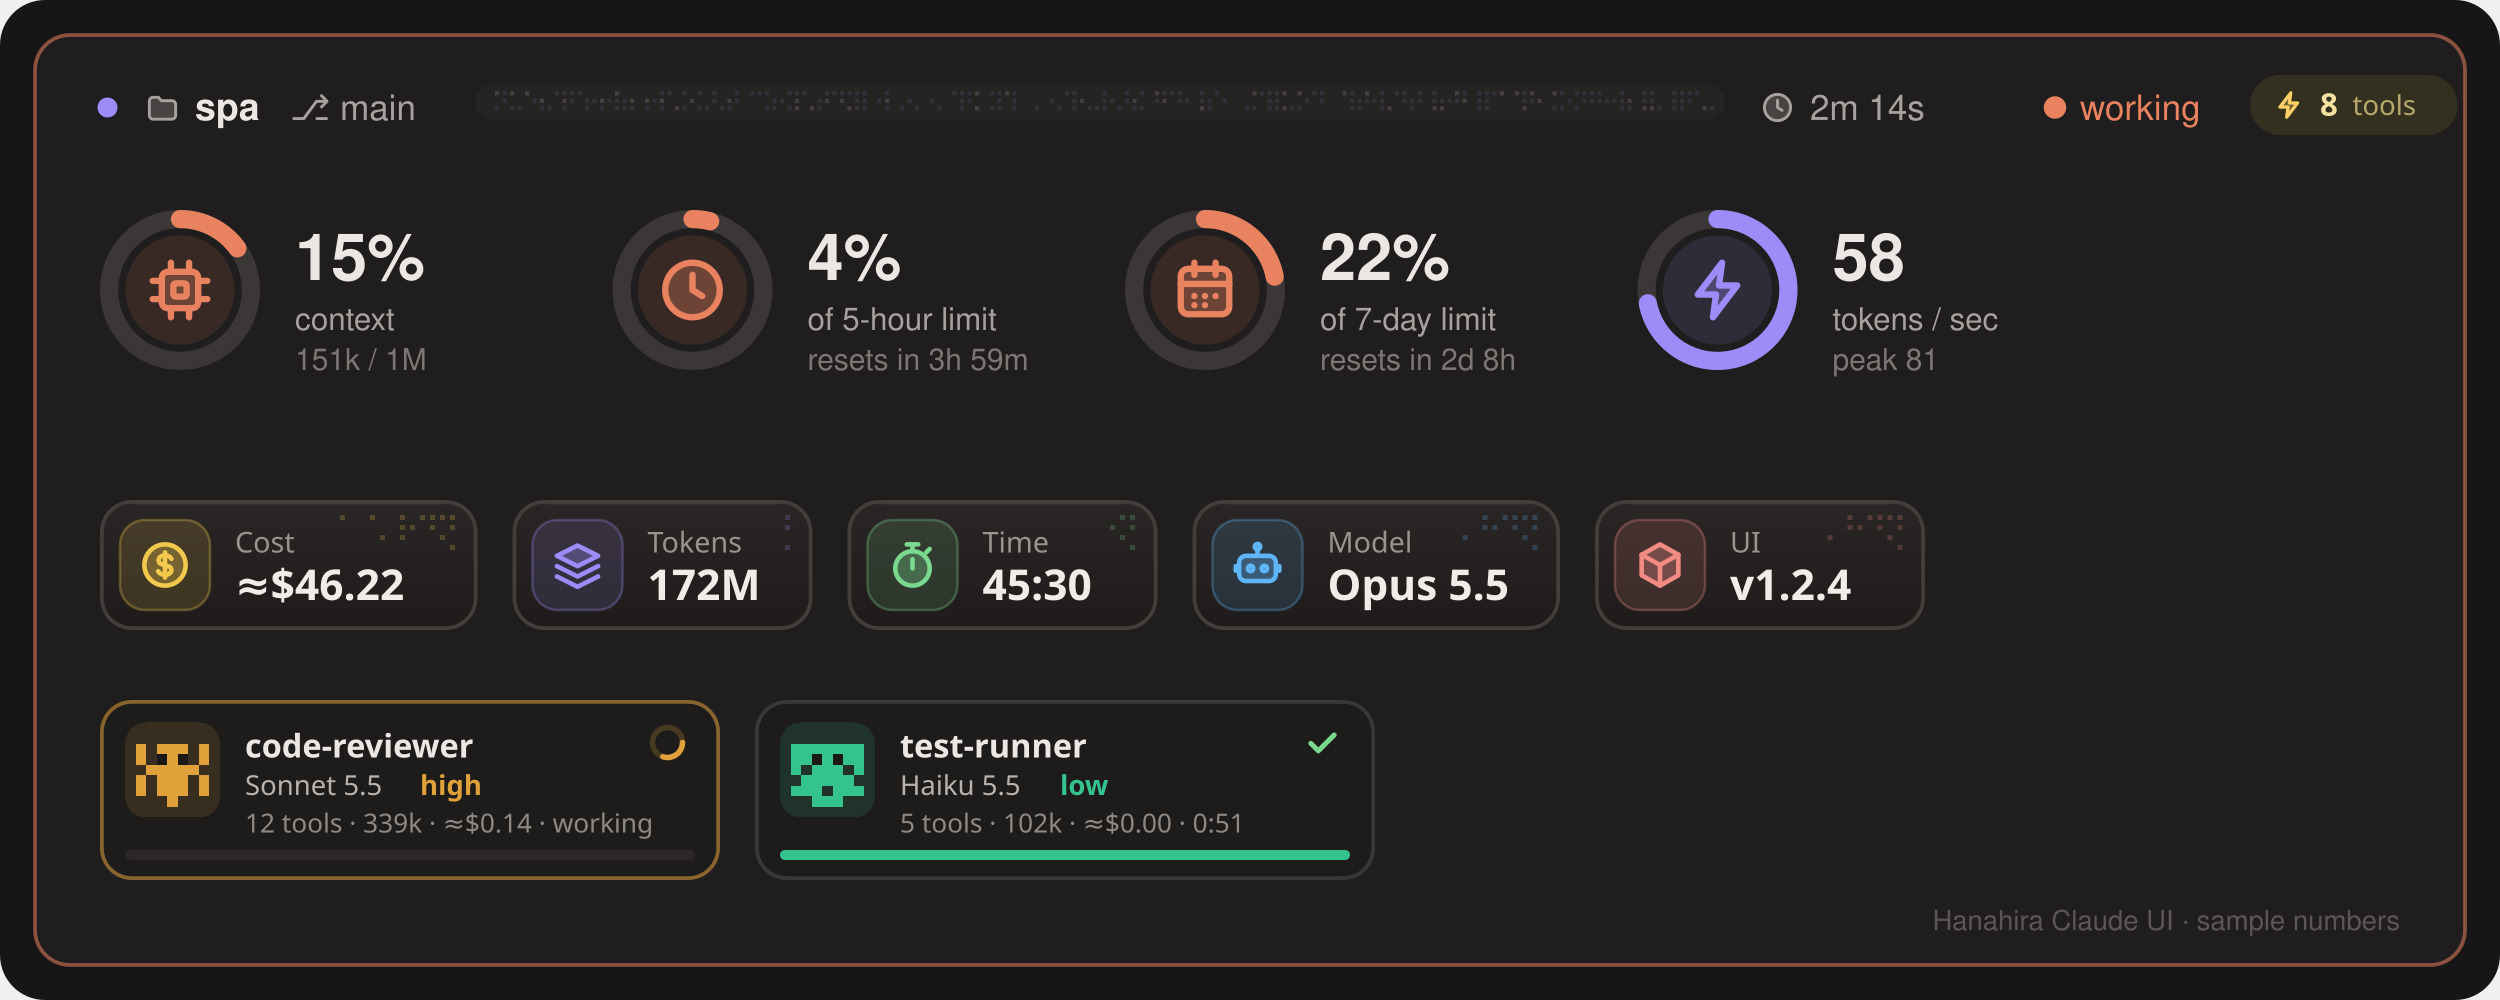
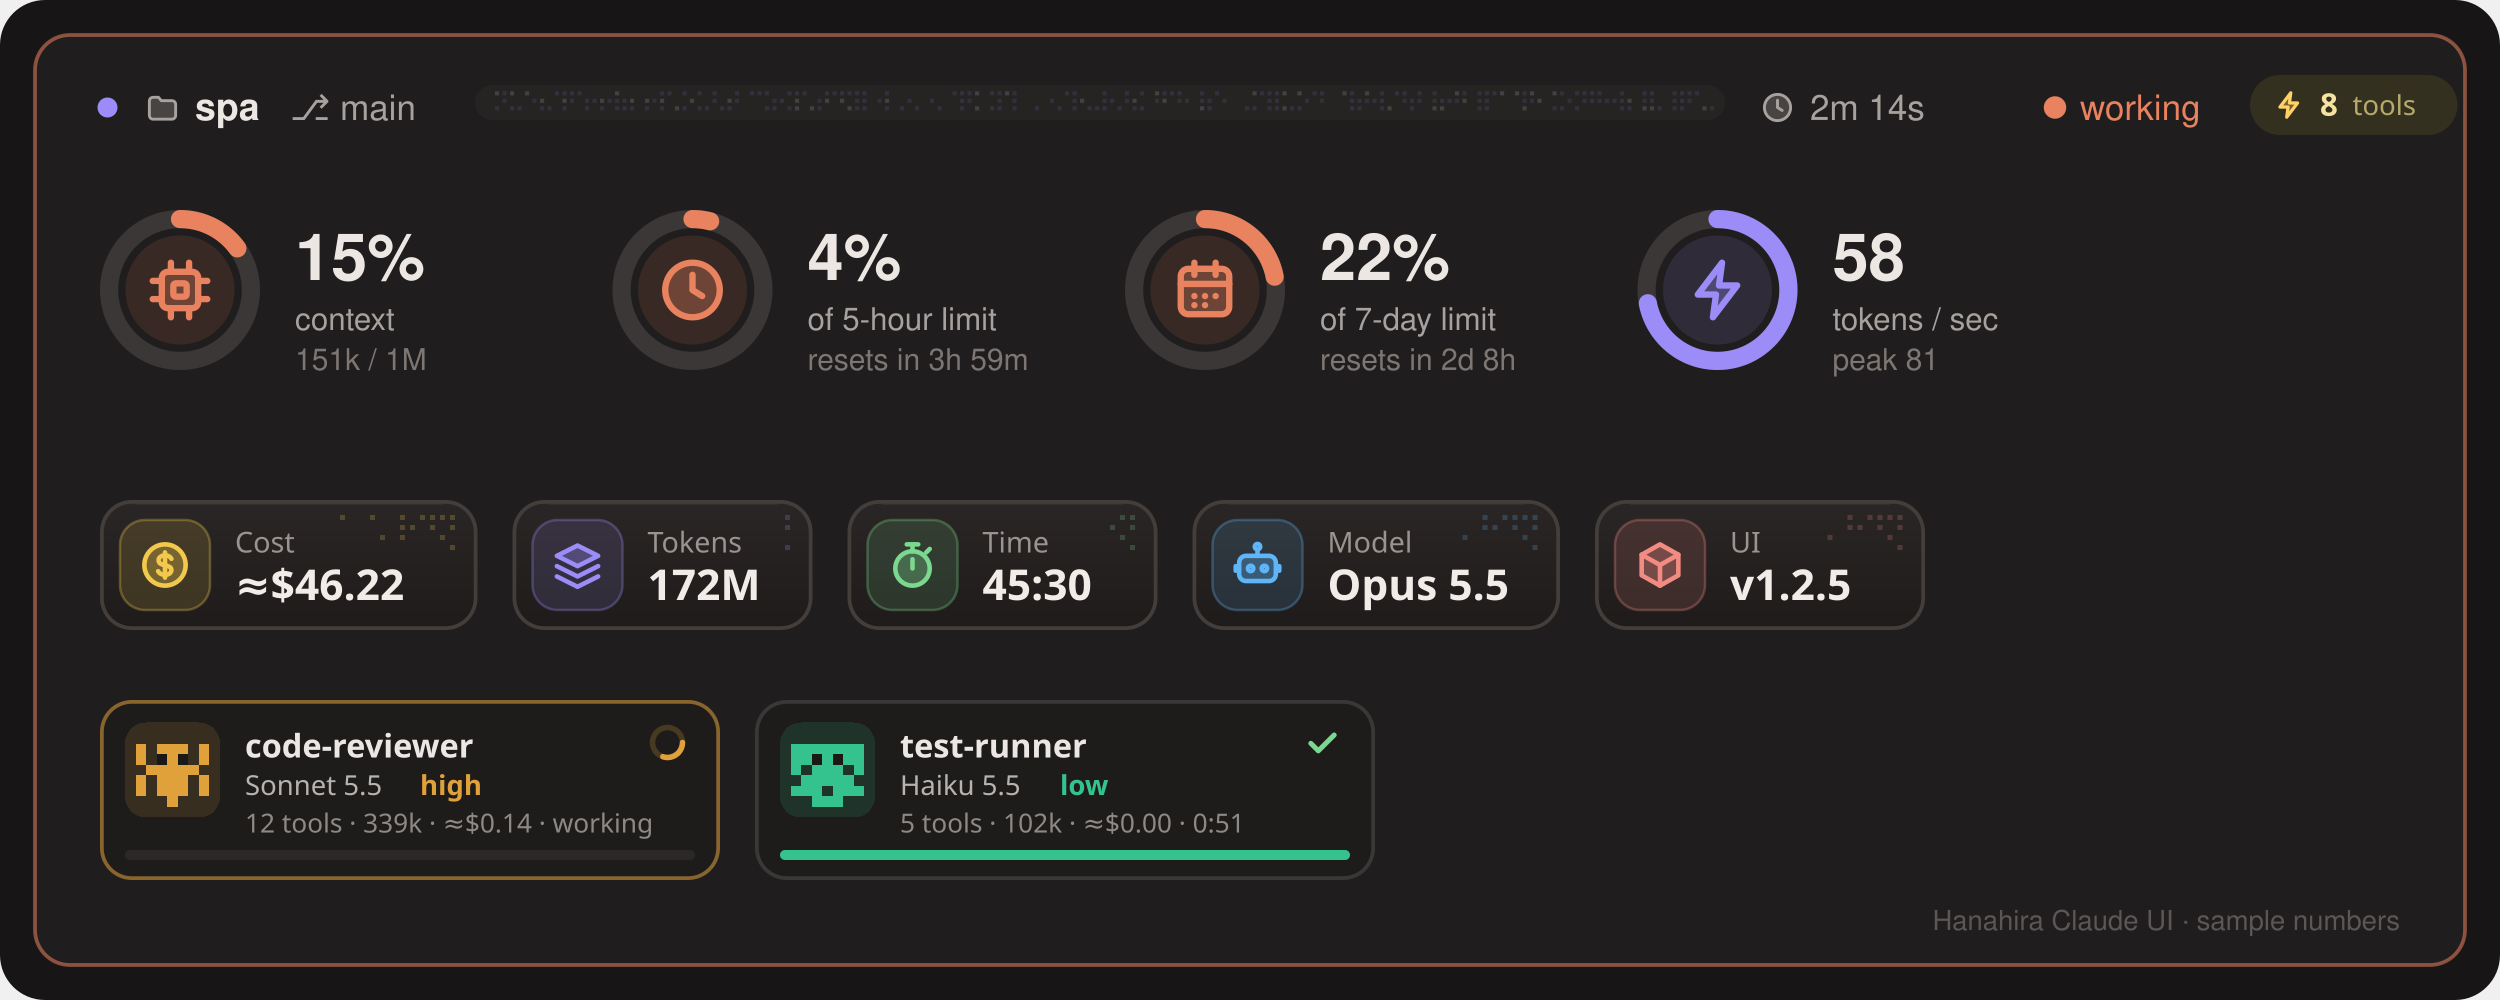
<svg xmlns="http://www.w3.org/2000/svg" viewBox="0 0 1000 400" width="1000" height="400">
  <rect width="1000" height="400" rx="18" fill="#171515" />
  <rect x="14" y="14" width="972" height="372" rx="14" fill="#1f1d1d" stroke="#e8825f" stroke-opacity=".55" stroke-width="1.5" />
  <g transform="translate(36 36)">
    <svg viewBox="0 0 14 14" width="14" height="14">
      <circle cx="7" cy="7" r="4" fill="#9b8cf7" />
    </svg>
  </g>
  <g transform="translate(58 36)">
    <svg viewBox="0 0 14 14" width="14" height="14">
      <g transform="translate(0 0) scale(0.5833)" fill="none" stroke="#a8a29e" stroke-width="2" stroke-linecap="round" stroke-linejoin="round">
        <g fill="#a8a29e" fill-opacity="0.3" stroke="none">
          <path d="M3 7.5A2.5 2.5 0 0 1 5.5 5h3.7l2 2.3h7.3A2.5 2.5 0 0 1 21 9.8v7.7a2.5 2.5 0 0 1-2.5 2.5h-13A2.5 2.5 0 0 1 3 17.5z" />
        </g>
        <path d="M3 7.5A2.5 2.5 0 0 1 5.5 5h3.7l2 2.3h7.3A2.5 2.5 0 0 1 21 9.8v7.7a2.5 2.5 0 0 1-2.5 2.5h-13A2.5 2.5 0 0 1 3 17.5z" />
      </g>
    </svg>
  </g>
  <text x="78" y="48" font-family="ui-sans-serif,system-ui,Helvetica,Arial,sans-serif" font-size="15" font-weight="600" fill="#ece7e3">spa</text>
  <text x="116" y="48" font-family="ui-sans-serif,system-ui,Helvetica,Arial,sans-serif" font-size="14" fill="#a8a29e">⎇ main</text>
  <g transform="translate(190 34)">
    <svg viewBox="0 0 500 14" width="500" height="14">
      <rect width="500" height="14" rx="7" fill="#262323" />
      <path d="M8 8.5h1.65v1.65h-1.65zM11 2.5h1.65v1.65h-1.65zM11 5.5h1.65v1.65h-1.65zM14 8.5h1.65v1.65h-1.65zM17 8.5h1.65v1.65h-1.65zM23 5.5h1.65v1.65h-1.65zM26 8.5h1.65v1.65h-1.65zM29 8.5h1.65v1.65h-1.65zM32 2.5h1.65v1.65h-1.65zM35 2.5h1.65v1.65h-1.65zM35 8.5h1.65v1.65h-1.65zM38 2.5h1.65v1.65h-1.65zM38 5.5h1.65v1.65h-1.65zM41 2.5h1.65v1.65h-1.65zM44 5.5h1.65v1.65h-1.65zM44 8.5h1.65v1.65h-1.65zM47 5.5h1.65v1.65h-1.65zM50 8.5h1.65v1.65h-1.65zM53 5.5h1.65v1.65h-1.65zM56 5.5h1.65v1.65h-1.65zM56 8.5h1.65v1.65h-1.65zM59 5.5h1.65v1.65h-1.65zM59 8.5h1.65v1.65h-1.65zM62 8.5h1.65v1.65h-1.65zM68 8.5h1.65v1.65h-1.65zM71 5.5h1.65v1.65h-1.65zM74 2.5h1.65v1.65h-1.65zM74 8.5h1.65v1.65h-1.65zM77 2.5h1.65v1.65h-1.65zM83 2.5h1.65v1.65h-1.65zM83 8.5h1.65v1.65h-1.65zM89 2.5h1.65v1.65h-1.65zM89 8.5h1.65v1.65h-1.65zM92 8.5h1.65v1.65h-1.65zM95 2.5h1.65v1.65h-1.65zM95 5.5h1.65v1.65h-1.65zM98 8.5h1.65v1.65h-1.65zM101 8.5h1.65v1.65h-1.65zM104 2.5h1.65v1.65h-1.65zM104 5.5h1.65v1.65h-1.65zM110 2.5h1.65v1.65h-1.65zM113 2.5h1.65v1.65h-1.65zM116 2.5h1.65v1.65h-1.65zM116 8.5h1.65v1.65h-1.65zM119 5.5h1.65v1.65h-1.65zM119 8.5h1.65v1.65h-1.65zM122 5.5h1.65v1.65h-1.65zM125 2.5h1.65v1.65h-1.65zM125 8.5h1.65v1.65h-1.65zM128 2.5h1.65v1.65h-1.65zM131 2.5h1.65v1.65h-1.65zM137 5.5h1.65v1.65h-1.65zM137 8.5h1.65v1.65h-1.65zM140 2.5h1.65v1.65h-1.65zM143 2.5h1.65v1.65h-1.65zM146 2.5h1.65v1.65h-1.65zM149 2.5h1.65v1.65h-1.65zM152 2.5h1.65v1.65h-1.65zM152 5.5h1.65v1.65h-1.65zM152 8.5h1.65v1.65h-1.65zM155 2.5h1.65v1.65h-1.65zM155 5.5h1.65v1.65h-1.65zM155 8.5h1.65v1.65h-1.65zM161 5.5h1.65v1.65h-1.65zM164 2.5h1.65v1.65h-1.65zM164 8.5h1.65v1.65h-1.65zM170 8.5h1.65v1.65h-1.65zM173 5.5h1.65v1.65h-1.65zM176 8.5h1.65v1.65h-1.65zM182 5.5h1.65v1.65h-1.65zM185 8.5h1.65v1.65h-1.65zM191 2.5h1.65v1.65h-1.65zM194 2.5h1.65v1.65h-1.65zM194 5.5h1.65v1.65h-1.65zM194 8.5h1.65v1.65h-1.65zM197 2.5h1.65v1.65h-1.65zM197 5.5h1.65v1.65h-1.65zM206 2.5h1.65v1.65h-1.65zM206 8.5h1.65v1.65h-1.65zM209 2.5h1.65v1.65h-1.65zM209 5.5h1.65v1.65h-1.65zM209 8.5h1.65v1.65h-1.65zM215 2.5h1.65v1.65h-1.65zM215 5.5h1.65v1.65h-1.65zM215 8.5h1.65v1.65h-1.65zM224 8.5h1.65v1.65h-1.65zM230 5.5h1.65v1.65h-1.65zM233 8.5h1.65v1.65h-1.65zM236 2.5h1.65v1.65h-1.65zM239 2.5h1.65v1.65h-1.65zM239 5.5h1.65v1.65h-1.65zM239 8.5h1.65v1.65h-1.65zM245 8.5h1.65v1.65h-1.65zM248 8.5h1.65v1.65h-1.65zM251 2.5h1.65v1.65h-1.65zM251 5.5h1.65v1.65h-1.65zM251 8.5h1.65v1.65h-1.65zM254 5.5h1.65v1.65h-1.65zM257 8.5h1.65v1.65h-1.65zM260 2.5h1.65v1.65h-1.65zM260 5.5h1.65v1.65h-1.65zM263 8.5h1.65v1.65h-1.65zM266 2.5h1.65v1.65h-1.65zM266 8.5h1.65v1.65h-1.65zM272 5.5h1.65v1.65h-1.65zM275 2.5h1.65v1.65h-1.65zM278 2.5h1.65v1.65h-1.65zM281 2.5h1.65v1.65h-1.65zM281 5.5h1.65v1.65h-1.65zM284 5.5h1.65v1.65h-1.65zM290 2.5h1.65v1.65h-1.65zM290 5.5h1.65v1.65h-1.65zM293 5.5h1.65v1.65h-1.65zM293 8.5h1.65v1.65h-1.65zM296 2.5h1.65v1.65h-1.65zM299 5.5h1.65v1.65h-1.65zM308 8.5h1.65v1.65h-1.65zM311 8.5h1.65v1.65h-1.65zM314 2.5h1.65v1.65h-1.65zM317 2.5h1.65v1.65h-1.65zM317 5.5h1.65v1.65h-1.65zM317 8.5h1.65v1.65h-1.65zM320 2.5h1.65v1.65h-1.65zM320 5.5h1.65v1.65h-1.65zM320 8.5h1.65v1.65h-1.65zM326 8.5h1.65v1.65h-1.65zM329 8.5h1.65v1.65h-1.65zM332 5.5h1.65v1.65h-1.65zM335 2.5h1.65v1.65h-1.65zM338 2.5h1.65v1.65h-1.65zM338 5.5h1.65v1.65h-1.65zM350 2.5h1.65v1.65h-1.65zM350 5.5h1.65v1.65h-1.65zM350 8.5h1.65v1.65h-1.65zM353 5.5h1.65v1.65h-1.65zM353 8.5h1.65v1.65h-1.65zM356 5.5h1.65v1.65h-1.65zM359 5.5h1.65v1.65h-1.65zM362 2.5h1.65v1.65h-1.65zM362 5.5h1.65v1.65h-1.65zM362 8.5h1.65v1.65h-1.65zM368 2.5h1.65v1.65h-1.65zM371 2.5h1.65v1.65h-1.65zM371 5.5h1.65v1.65h-1.65zM374 5.5h1.65v1.65h-1.65zM374 8.5h1.65v1.65h-1.65zM377 2.5h1.65v1.65h-1.65zM377 5.5h1.65v1.65h-1.65zM383 2.5h1.65v1.65h-1.65zM383 5.5h1.65v1.65h-1.65zM386 5.5h1.65v1.65h-1.65zM389 5.5h1.65v1.65h-1.65zM392 5.5h1.65v1.65h-1.65zM395 2.5h1.65v1.65h-1.65zM401 2.5h1.65v1.65h-1.65zM401 5.5h1.65v1.65h-1.65zM401 8.5h1.65v1.65h-1.65zM404 2.5h1.65v1.65h-1.65zM404 5.5h1.65v1.65h-1.65zM404 8.5h1.65v1.65h-1.65zM407 2.5h1.65v1.65h-1.65zM419 2.5h1.65v1.65h-1.65zM419 5.5h1.65v1.65h-1.65zM422 5.5h1.65v1.65h-1.65zM431 8.5h1.65v1.65h-1.65zM434 2.5h1.65v1.65h-1.65zM434 8.5h1.65v1.65h-1.65zM437 5.5h1.65v1.65h-1.65zM440 2.5h1.65v1.65h-1.65zM440 8.5h1.65v1.65h-1.65zM443 2.5h1.65v1.65h-1.65zM443 5.5h1.65v1.65h-1.65zM446 2.5h1.65v1.65h-1.65zM446 5.5h1.65v1.65h-1.65zM449 2.5h1.65v1.65h-1.65zM449 5.5h1.65v1.65h-1.65zM452 5.5h1.65v1.65h-1.65zM455 5.5h1.65v1.65h-1.65zM458 2.5h1.65v1.65h-1.65zM458 5.5h1.65v1.65h-1.65zM458 8.5h1.65v1.65h-1.65zM461 8.5h1.65v1.65h-1.65zM467 2.5h1.65v1.65h-1.65zM467 5.5h1.65v1.65h-1.65zM470 2.5h1.65v1.65h-1.65zM470 5.5h1.65v1.65h-1.65zM473 8.5h1.65v1.65h-1.65zM479 2.5h1.65v1.65h-1.65zM479 5.5h1.65v1.65h-1.65zM479 8.5h1.65v1.65h-1.65zM482 2.5h1.65v1.65h-1.65zM482 5.5h1.65v1.65h-1.65zM482 8.5h1.65v1.65h-1.65zM485 2.5h1.65v1.65h-1.65zM485 5.5h1.65v1.65h-1.65zM488 2.5h1.65v1.65h-1.65zM494 8.5h1.65v1.65h-1.65z" fill="#9b8cf7" fill-opacity="0.12" />
      <path d="M8 2.5h1.65v1.65h-1.65zM14 2.5h1.65v1.65h-1.65zM20 2.5h1.65v1.65h-1.65zM26 5.5h1.65v1.65h-1.65zM35 5.5h1.65v1.65h-1.65zM50 5.5h1.65v1.65h-1.65zM56 2.5h1.65v1.65h-1.65zM62 5.5h1.65v1.65h-1.65zM68 5.5h1.65v1.65h-1.65zM74 5.5h1.65v1.65h-1.65zM80 8.5h1.65v1.65h-1.65zM86 5.5h1.65v1.65h-1.65zM101 5.5h1.65v1.65h-1.65zM128 5.5h1.65v1.65h-1.65zM128 8.5h1.65v1.65h-1.65zM134 8.5h1.65v1.65h-1.65zM140 5.5h1.65v1.65h-1.65zM146 5.5h1.65v1.65h-1.65zM149 8.5h1.65v1.65h-1.65zM164 5.5h1.65v1.65h-1.65zM200 2.5h1.65v1.65h-1.65zM200 8.5h1.65v1.65h-1.65zM212 2.5h1.65v1.65h-1.65zM242 5.5h1.65v1.65h-1.65zM263 5.5h1.65v1.65h-1.65zM272 2.5h1.65v1.65h-1.65zM275 5.5h1.65v1.65h-1.65zM290 8.5h1.65v1.65h-1.65zM311 2.5h1.65v1.65h-1.65zM323 2.5h1.65v1.65h-1.65zM323 8.5h1.65v1.65h-1.65zM329 2.5h1.65v1.65h-1.65zM347 2.5h1.65v1.65h-1.65zM356 2.5h1.65v1.65h-1.65zM365 8.5h1.65v1.65h-1.65zM383 8.5h1.65v1.65h-1.65zM386 8.5h1.65v1.65h-1.65zM392 2.5h1.65v1.65h-1.65zM395 5.5h1.65v1.65h-1.65zM410 2.5h1.65v1.65h-1.65zM416 2.5h1.65v1.65h-1.65zM419 8.5h1.65v1.65h-1.65zM422 2.5h1.65v1.65h-1.65zM425 5.5h1.65v1.65h-1.65zM431 2.5h1.65v1.65h-1.65zM461 5.5h1.65v1.65h-1.65zM467 8.5h1.65v1.65h-1.65zM470 8.5h1.65v1.65h-1.65zM491 8.5h1.65v1.65h-1.65z" fill="#8a8480" fill-opacity="0.3" />
      <defs>
        <linearGradient id="l500_14g" x1="0" x2="1" y1="0" y2="0">
          <stop offset="0" stop-color="#fff" stop-opacity="0" />
          <stop offset="0.5" stop-color="#fff" stop-opacity="1" />
          <stop offset="1" stop-color="#fff" stop-opacity="0" />
        </linearGradient>
        <mask id="l500_14m" maskUnits="userSpaceOnUse" x="0" y="0" width="500" height="14">
          <rect x="-200" y="0" width="200" height="14" fill="url(#l500_14g)">
-             <animate attributeName="x" from="-200" to="500" dur="1.9s" repeatCount="indefinite" />
+             <animate attributeName="x" from="-200" to="500" dur="1.9s" begin="0.000s" repeatCount="indefinite" />
          </rect>
        </mask>
      </defs>
      <g mask="url(#l500_14m)">
        <rect width="500" height="14" rx="7" fill="#9b8cf7" fill-opacity="0.2" />
        <path d="M8 2.5h1.65v1.65h-1.65zM14 2.5h1.65v1.65h-1.65zM17 2.5h1.65v1.65h-1.65zM20 2.5h1.65v1.65h-1.65zM20 8.5h1.65v1.65h-1.65zM23 2.5h1.65v1.65h-1.65zM23 8.5h1.65v1.65h-1.65zM26 5.5h1.65v1.65h-1.65zM29 2.5h1.65v1.65h-1.65zM29 5.5h1.65v1.65h-1.65zM35 5.5h1.65v1.65h-1.65zM38 8.5h1.65v1.65h-1.65zM41 5.5h1.65v1.65h-1.65zM41 8.5h1.65v1.65h-1.65zM47 8.5h1.65v1.65h-1.65zM50 5.5h1.65v1.65h-1.65zM53 2.5h1.65v1.65h-1.65zM56 2.5h1.65v1.65h-1.65zM59 2.5h1.65v1.65h-1.65zM62 2.5h1.65v1.65h-1.65zM62 5.5h1.65v1.65h-1.65zM65 5.5h1.65v1.65h-1.65zM68 2.5h1.65v1.65h-1.65zM68 5.5h1.65v1.65h-1.65zM71 8.5h1.65v1.65h-1.65zM74 5.5h1.65v1.65h-1.65zM77 5.5h1.65v1.65h-1.65zM77 8.5h1.65v1.65h-1.65zM80 2.5h1.65v1.65h-1.65zM80 5.5h1.65v1.65h-1.65zM80 8.5h1.65v1.65h-1.65zM83 5.5h1.65v1.65h-1.65zM86 5.5h1.65v1.65h-1.65zM89 5.5h1.65v1.65h-1.65zM92 5.5h1.65v1.65h-1.65zM101 2.5h1.65v1.65h-1.65zM101 5.5h1.65v1.65h-1.65zM107 2.5h1.65v1.65h-1.65zM107 5.5h1.65v1.65h-1.65zM110 5.5h1.65v1.65h-1.65zM110 8.5h1.65v1.65h-1.65zM113 8.5h1.65v1.65h-1.65zM116 5.5h1.65v1.65h-1.65zM122 2.5h1.65v1.65h-1.65zM125 5.5h1.65v1.65h-1.65zM128 5.5h1.65v1.65h-1.65zM128 8.5h1.65v1.65h-1.65zM131 8.5h1.65v1.65h-1.65zM134 8.5h1.65v1.65h-1.65zM140 5.5h1.65v1.65h-1.65zM140 8.5h1.65v1.65h-1.65zM143 5.5h1.65v1.65h-1.65zM146 5.5h1.65v1.65h-1.65zM149 8.5h1.65v1.65h-1.65zM158 5.5h1.65v1.65h-1.65zM158 8.5h1.65v1.65h-1.65zM164 5.5h1.65v1.65h-1.65zM167 5.5h1.65v1.65h-1.65zM170 2.5h1.65v1.65h-1.65zM173 2.5h1.65v1.65h-1.65zM173 8.5h1.65v1.65h-1.65zM176 2.5h1.65v1.65h-1.65zM176 5.5h1.65v1.65h-1.65zM179 2.5h1.65v1.65h-1.65zM179 5.5h1.65v1.65h-1.65zM182 2.5h1.65v1.65h-1.65zM185 2.5h1.65v1.65h-1.65zM185 5.5h1.65v1.65h-1.65zM188 8.5h1.65v1.65h-1.65zM191 8.5h1.65v1.65h-1.65zM200 2.5h1.65v1.65h-1.65zM200 5.5h1.65v1.65h-1.65zM200 8.5h1.65v1.65h-1.65zM212 2.5h1.65v1.65h-1.65zM212 5.5h1.65v1.65h-1.65zM218 8.5h1.65v1.65h-1.65zM221 5.5h1.65v1.65h-1.65zM221 8.5h1.65v1.65h-1.65zM224 2.5h1.65v1.65h-1.65zM224 5.5h1.65v1.65h-1.65zM227 2.5h1.65v1.65h-1.65zM227 5.5h1.65v1.65h-1.65zM227 8.5h1.65v1.65h-1.65zM230 2.5h1.65v1.65h-1.65zM230 8.5h1.65v1.65h-1.65zM233 5.5h1.65v1.65h-1.65zM236 5.5h1.65v1.65h-1.65zM242 5.5h1.65v1.65h-1.65zM245 2.5h1.65v1.65h-1.65zM245 5.5h1.65v1.65h-1.65zM248 2.5h1.65v1.65h-1.65zM248 5.5h1.65v1.65h-1.65zM254 2.5h1.65v1.65h-1.65zM257 2.5h1.65v1.65h-1.65zM263 2.5h1.65v1.65h-1.65zM263 5.5h1.65v1.65h-1.65zM269 2.5h1.65v1.65h-1.65zM269 8.5h1.65v1.65h-1.65zM272 2.5h1.65v1.65h-1.65zM272 8.5h1.65v1.65h-1.65zM275 5.5h1.65v1.65h-1.65zM275 8.5h1.65v1.65h-1.65zM278 5.5h1.65v1.65h-1.65zM278 8.5h1.65v1.65h-1.65zM284 8.5h1.65v1.65h-1.65zM287 5.5h1.65v1.65h-1.65zM290 8.5h1.65v1.65h-1.65zM296 8.5h1.65v1.65h-1.65zM299 2.5h1.65v1.65h-1.65zM302 5.5h1.65v1.65h-1.65zM302 8.5h1.65v1.65h-1.65zM305 2.5h1.65v1.65h-1.65zM308 5.5h1.65v1.65h-1.65zM311 2.5h1.65v1.65h-1.65zM311 5.5h1.65v1.65h-1.65zM314 8.5h1.65v1.65h-1.65zM323 2.5h1.65v1.65h-1.65zM323 5.5h1.65v1.65h-1.65zM323 8.5h1.65v1.65h-1.65zM326 5.5h1.65v1.65h-1.65zM329 2.5h1.65v1.65h-1.65zM329 5.5h1.65v1.65h-1.65zM338 8.5h1.65v1.65h-1.65zM341 2.5h1.65v1.65h-1.65zM344 2.5h1.65v1.65h-1.65zM344 5.5h1.65v1.65h-1.65zM347 2.5h1.65v1.65h-1.65zM356 2.5h1.65v1.65h-1.65zM359 2.5h1.65v1.65h-1.65zM359 8.5h1.65v1.65h-1.65zM365 2.5h1.65v1.65h-1.65zM365 8.5h1.65v1.65h-1.65zM368 5.5h1.65v1.65h-1.65zM371 8.5h1.65v1.65h-1.65zM374 2.5h1.65v1.65h-1.65zM380 2.5h1.65v1.65h-1.65zM380 5.5h1.65v1.65h-1.65zM383 8.5h1.65v1.65h-1.65zM386 8.5h1.65v1.65h-1.65zM389 8.5h1.65v1.65h-1.65zM392 2.5h1.65v1.65h-1.65zM395 5.5h1.65v1.65h-1.65zM398 5.5h1.65v1.65h-1.65zM398 8.5h1.65v1.65h-1.65zM407 5.5h1.65v1.65h-1.65zM407 8.5h1.65v1.65h-1.65zM410 2.5h1.65v1.65h-1.65zM410 8.5h1.65v1.65h-1.65zM413 5.5h1.65v1.65h-1.65zM413 8.5h1.65v1.65h-1.65zM416 2.5h1.65v1.65h-1.65zM416 5.5h1.65v1.65h-1.65zM419 8.5h1.65v1.65h-1.65zM422 2.5h1.65v1.65h-1.65zM422 8.5h1.65v1.65h-1.65zM425 5.5h1.65v1.65h-1.65zM425 8.5h1.65v1.65h-1.65zM428 2.5h1.65v1.65h-1.65zM428 5.5h1.65v1.65h-1.65zM431 2.5h1.65v1.65h-1.65zM431 5.5h1.65v1.65h-1.65zM434 5.5h1.65v1.65h-1.65zM437 8.5h1.65v1.65h-1.65zM440 5.5h1.65v1.65h-1.65zM443 8.5h1.65v1.65h-1.65zM449 8.5h1.65v1.65h-1.65zM455 8.5h1.65v1.65h-1.65zM461 2.5h1.65v1.65h-1.65zM461 5.5h1.65v1.65h-1.65zM464 2.5h1.65v1.65h-1.65zM467 8.5h1.65v1.65h-1.65zM470 8.5h1.65v1.65h-1.65zM473 2.5h1.65v1.65h-1.65zM473 5.5h1.65v1.65h-1.65zM476 2.5h1.65v1.65h-1.65zM476 8.5h1.65v1.65h-1.65zM491 5.5h1.65v1.65h-1.65zM491 8.5h1.65v1.65h-1.65zM494 5.5h1.65v1.65h-1.65z" fill="#9b8cf7" fill-opacity="0.95" />
        <path d="M8 8.5h1.65v1.65h-1.65zM11 2.5h1.65v1.65h-1.65zM11 5.5h1.65v1.65h-1.65zM14 8.5h1.65v1.65h-1.65zM17 8.5h1.65v1.65h-1.65zM23 5.5h1.65v1.65h-1.65zM26 8.5h1.65v1.65h-1.65zM29 8.5h1.65v1.65h-1.65zM32 2.5h1.65v1.65h-1.65zM35 2.5h1.65v1.65h-1.65zM35 8.5h1.65v1.65h-1.65zM38 2.5h1.65v1.65h-1.65zM38 5.5h1.65v1.65h-1.65zM41 2.5h1.65v1.65h-1.65zM44 5.5h1.65v1.65h-1.65zM44 8.5h1.65v1.65h-1.65zM47 5.5h1.65v1.65h-1.65zM50 8.5h1.65v1.65h-1.65zM53 5.5h1.65v1.65h-1.65zM56 5.5h1.65v1.65h-1.65zM56 8.5h1.65v1.65h-1.65zM59 5.5h1.65v1.65h-1.65zM59 8.5h1.65v1.65h-1.65zM62 8.5h1.65v1.65h-1.65zM68 8.5h1.65v1.65h-1.65zM71 5.5h1.65v1.65h-1.65zM74 2.5h1.65v1.65h-1.65zM74 8.5h1.65v1.65h-1.65zM77 2.5h1.65v1.65h-1.65zM83 2.5h1.65v1.65h-1.65zM83 8.5h1.65v1.65h-1.65zM89 2.5h1.65v1.65h-1.65zM89 8.5h1.65v1.65h-1.65zM92 8.5h1.65v1.65h-1.65zM95 2.5h1.65v1.65h-1.65zM95 5.5h1.65v1.65h-1.65zM98 8.5h1.65v1.65h-1.65zM101 8.5h1.65v1.65h-1.65zM104 2.5h1.65v1.65h-1.65zM104 5.5h1.65v1.65h-1.65zM110 2.5h1.65v1.65h-1.65zM113 2.5h1.65v1.65h-1.65zM116 2.5h1.65v1.65h-1.65zM116 8.5h1.65v1.65h-1.65zM119 5.5h1.65v1.65h-1.65zM119 8.5h1.65v1.65h-1.65zM122 5.5h1.65v1.65h-1.65zM125 2.5h1.65v1.65h-1.65zM125 8.5h1.65v1.65h-1.65zM128 2.5h1.65v1.65h-1.65zM131 2.5h1.65v1.65h-1.65zM137 5.5h1.65v1.65h-1.65zM137 8.5h1.65v1.65h-1.65zM140 2.5h1.65v1.65h-1.65zM143 2.5h1.65v1.65h-1.65zM146 2.5h1.65v1.65h-1.65zM149 2.5h1.65v1.65h-1.65zM152 2.5h1.65v1.65h-1.65zM152 5.5h1.65v1.65h-1.65zM152 8.5h1.65v1.65h-1.65zM155 2.5h1.65v1.65h-1.65zM155 5.5h1.65v1.65h-1.65zM155 8.5h1.65v1.65h-1.65zM161 5.5h1.65v1.65h-1.65zM164 2.5h1.65v1.65h-1.65zM164 8.5h1.65v1.65h-1.65zM170 8.5h1.65v1.65h-1.65zM173 5.5h1.65v1.65h-1.65zM176 8.5h1.65v1.65h-1.65zM182 5.5h1.65v1.65h-1.65zM185 8.5h1.65v1.65h-1.65zM191 2.5h1.65v1.65h-1.65zM194 2.5h1.65v1.65h-1.65zM194 5.5h1.65v1.65h-1.65zM194 8.5h1.65v1.65h-1.65zM197 2.5h1.65v1.65h-1.65zM197 5.5h1.65v1.65h-1.65zM206 2.5h1.65v1.65h-1.65zM206 8.5h1.65v1.65h-1.65zM209 2.5h1.65v1.65h-1.65zM209 5.5h1.65v1.65h-1.65zM209 8.5h1.65v1.65h-1.65zM215 2.5h1.65v1.65h-1.65zM215 5.5h1.65v1.65h-1.65zM215 8.5h1.65v1.65h-1.65zM224 8.5h1.65v1.65h-1.65zM230 5.5h1.65v1.65h-1.65zM233 8.5h1.65v1.65h-1.65zM236 2.5h1.65v1.65h-1.65zM239 2.5h1.65v1.65h-1.65zM239 5.5h1.65v1.65h-1.65zM239 8.5h1.65v1.65h-1.65zM245 8.5h1.65v1.65h-1.65zM248 8.5h1.65v1.65h-1.65zM251 2.5h1.65v1.65h-1.65zM251 5.5h1.65v1.65h-1.65zM251 8.5h1.65v1.65h-1.65zM254 5.5h1.65v1.65h-1.65zM257 8.5h1.65v1.65h-1.65zM260 2.5h1.65v1.65h-1.65zM260 5.5h1.65v1.65h-1.65zM263 8.5h1.65v1.65h-1.65zM266 2.5h1.65v1.65h-1.65zM266 8.5h1.65v1.65h-1.65zM272 5.5h1.65v1.65h-1.65zM275 2.5h1.65v1.65h-1.65zM278 2.5h1.65v1.65h-1.65zM281 2.5h1.65v1.65h-1.65zM281 5.5h1.65v1.65h-1.65zM284 5.5h1.65v1.65h-1.65zM290 2.5h1.65v1.65h-1.65zM290 5.5h1.65v1.65h-1.65zM293 5.5h1.65v1.65h-1.65zM293 8.5h1.65v1.65h-1.65zM296 2.5h1.65v1.65h-1.65zM299 5.5h1.65v1.65h-1.65zM308 8.5h1.65v1.65h-1.65zM311 8.5h1.65v1.65h-1.65zM314 2.5h1.65v1.65h-1.65zM317 2.5h1.65v1.65h-1.65zM317 5.5h1.65v1.65h-1.65zM317 8.5h1.65v1.65h-1.65zM320 2.5h1.65v1.65h-1.65zM320 5.5h1.65v1.65h-1.65zM320 8.5h1.65v1.65h-1.65zM326 8.5h1.65v1.65h-1.65zM329 8.5h1.65v1.65h-1.65zM332 5.5h1.65v1.65h-1.65zM335 2.5h1.65v1.65h-1.65zM338 2.5h1.65v1.65h-1.65zM338 5.5h1.65v1.65h-1.65zM350 2.5h1.65v1.65h-1.65zM350 5.5h1.65v1.65h-1.65zM350 8.5h1.65v1.65h-1.65zM353 5.5h1.65v1.65h-1.65zM353 8.5h1.65v1.65h-1.65zM356 5.5h1.65v1.65h-1.65zM359 5.5h1.65v1.65h-1.65zM362 2.5h1.65v1.65h-1.65zM362 5.5h1.65v1.65h-1.65zM362 8.5h1.65v1.65h-1.65zM368 2.5h1.65v1.65h-1.65zM371 2.5h1.65v1.65h-1.65zM371 5.5h1.65v1.65h-1.65zM374 5.5h1.65v1.65h-1.65zM374 8.5h1.65v1.65h-1.65zM377 2.5h1.65v1.65h-1.65zM377 5.5h1.65v1.65h-1.65zM383 2.5h1.65v1.65h-1.65zM383 5.5h1.65v1.65h-1.65zM386 5.5h1.65v1.65h-1.65zM389 5.5h1.65v1.65h-1.65zM392 5.5h1.65v1.65h-1.65zM395 2.5h1.65v1.65h-1.65zM401 2.5h1.65v1.65h-1.65zM401 5.5h1.65v1.65h-1.65zM401 8.5h1.65v1.65h-1.65zM404 2.5h1.65v1.65h-1.65zM404 5.5h1.65v1.65h-1.65zM404 8.5h1.65v1.65h-1.65zM407 2.5h1.65v1.65h-1.65zM419 2.5h1.65v1.65h-1.65zM419 5.5h1.65v1.65h-1.65zM422 5.5h1.65v1.65h-1.65zM431 8.5h1.65v1.65h-1.65zM434 2.5h1.65v1.65h-1.65zM434 8.5h1.65v1.65h-1.65zM437 5.5h1.65v1.65h-1.65zM440 2.5h1.65v1.65h-1.65zM440 8.5h1.65v1.65h-1.65zM443 2.5h1.65v1.65h-1.65zM443 5.5h1.65v1.65h-1.65zM446 2.5h1.65v1.65h-1.65zM446 5.5h1.65v1.65h-1.65zM449 2.5h1.65v1.65h-1.65zM449 5.5h1.65v1.65h-1.65zM452 5.5h1.65v1.65h-1.65zM455 5.5h1.65v1.65h-1.65zM458 2.5h1.65v1.65h-1.65zM458 5.5h1.65v1.65h-1.65zM458 8.5h1.65v1.65h-1.65zM461 8.5h1.65v1.65h-1.65zM467 2.5h1.65v1.65h-1.65zM467 5.5h1.65v1.65h-1.65zM470 2.5h1.65v1.65h-1.65zM470 5.5h1.65v1.65h-1.65zM473 8.5h1.65v1.65h-1.65zM479 2.5h1.65v1.65h-1.65zM479 5.5h1.65v1.65h-1.65zM479 8.5h1.65v1.65h-1.65zM482 2.5h1.65v1.65h-1.65zM482 5.5h1.65v1.65h-1.65zM482 8.5h1.65v1.65h-1.65zM485 2.5h1.65v1.65h-1.65zM485 5.5h1.65v1.65h-1.65zM488 2.5h1.65v1.65h-1.65zM494 8.5h1.65v1.65h-1.65z" fill="#9b8cf7" fill-opacity="0.55" />
      </g>
    </svg>
  </g>
  <g transform="translate(704 36)">
    <svg viewBox="0 0 14 14" width="14" height="14">
      <g transform="translate(0 0) scale(0.5833)" fill="none" stroke="#a8a29e" stroke-width="2" stroke-linecap="round" stroke-linejoin="round">
        <g fill="#a8a29e" fill-opacity="0.3" stroke="none">
          <circle cx="12" cy="12" r="9" />
        </g>
        <circle cx="12" cy="12" r="9" />
        <path d="M12 7v5l3.2 2" />
      </g>
    </svg>
  </g>
  <text x="724" y="48" font-family="ui-sans-serif,system-ui,Helvetica,Arial,sans-serif" font-size="14" fill="#a8a29e">2m 14s</text>
  <circle cx="822" cy="43" r="4.5" fill="#e8825f" />
  <text x="832" y="48" font-family="ui-sans-serif,system-ui,Helvetica,Arial,sans-serif" font-size="14" fill="#e8825f">working</text>
  <g transform="translate(900 30)">
    <svg viewBox="0 0 83 24" width="83" height="24">
      <rect width="83" height="24" rx="12" fill="#33301f" />
      <g transform="translate(9 5.5) scale(0.5417)" fill="none" stroke="#ffd166" stroke-width="2.4" stroke-linecap="round" stroke-linejoin="round">
        <g fill="#ffd166" fill-opacity="0.3" stroke="none">
          <path d="M13.5 3L5.5 13.5h6L10.5 21l8-10.5h-6z" />
        </g>
        <path d="M13.5 3L5.5 13.5h6L10.5 21l8-10.5h-6z" />
      </g>
      <text x="28" y="16.3" font-family="ui-sans-serif,system-ui,sans-serif" font-size="12.5" font-weight="700" fill="#f6e3a1" textLength="8" lengthAdjust="spacingAndGlyphs">8</text>
      <text x="41" y="16" font-family="ui-sans-serif,system-ui,sans-serif" font-size="11" fill="#b8a96a" textLength="31" lengthAdjust="spacingAndGlyphs">tools</text>
    </svg>
  </g>
  <g transform="translate(40 84)">
    <svg viewBox="0 0 44 44" width="64" height="64">
      <circle cx="22" cy="22" r="15" fill="#e8825f" fill-opacity="0.13" />
      <circle cx="22" cy="22" r="19.5" fill="none" stroke="#3b3737" stroke-width="5" />
      <circle cx="22" cy="22" r="19.5" fill="none" stroke="#e8825f" stroke-width="5" stroke-linecap="round" stroke-dasharray="18.38 122.52" transform="rotate(-90 22 22)" />
      <g transform="translate(12 12) scale(0.8333)" fill="none" stroke="#e8825f" stroke-width="2.1" stroke-linecap="round" stroke-linejoin="round">
        <g fill="#e8825f" fill-opacity="0.3" stroke="none">
          <rect x="6" y="6" width="12" height="12" rx="2" />
        </g>
        <rect x="6" y="6" width="12" height="12" rx="2" />
        <rect x="9.8" y="9.8" width="4.4" height="4.4" rx="0.8" />
        <path d="M9 3v3M15 3v3M9 18v3M15 18v3M3 9h3M3 15h3M18 9h3M18 15h3" />
      </g>
    </svg>
  </g>
  <text x="118" y="112" font-family="ui-sans-serif,system-ui,Helvetica,Arial,sans-serif" font-size="26" font-weight="700" fill="#ece7e3">15%</text>
  <text x="118" y="132" font-family="ui-sans-serif,system-ui,Helvetica,Arial,sans-serif" font-size="12.5" fill="#a8a29e">context</text>
  <text x="118" y="148" font-family="ui-sans-serif,system-ui,Helvetica,Arial,sans-serif" font-size="12" fill="#7d7672">151k / 1M</text>
  <g transform="translate(245 84)">
    <svg viewBox="0 0 44 44" width="64" height="64">
      <circle cx="22" cy="22" r="15" fill="#e8825f" fill-opacity="0.13" />
      <circle cx="22" cy="22" r="19.5" fill="none" stroke="#3b3737" stroke-width="5" />
      <circle cx="22" cy="22" r="19.5" fill="none" stroke="#e8825f" stroke-width="5" stroke-linecap="round" stroke-dasharray="4.90 122.52" transform="rotate(-90 22 22)" />
      <g transform="translate(12 12) scale(0.8333)" fill="none" stroke="#e8825f" stroke-width="2.1" stroke-linecap="round" stroke-linejoin="round">
        <g fill="#e8825f" fill-opacity="0.3" stroke="none">
          <circle cx="12" cy="12" r="9" />
        </g>
        <circle cx="12" cy="12" r="9" />
        <path d="M12 7v5l3.2 2" />
      </g>
    </svg>
  </g>
  <text x="323" y="112" font-family="ui-sans-serif,system-ui,Helvetica,Arial,sans-serif" font-size="26" font-weight="700" fill="#ece7e3">4%</text>
  <text x="323" y="132" font-family="ui-sans-serif,system-ui,Helvetica,Arial,sans-serif" font-size="12.5" fill="#a8a29e">of 5-hour limit</text>
  <text x="323" y="148" font-family="ui-sans-serif,system-ui,Helvetica,Arial,sans-serif" font-size="12" fill="#7d7672">resets in 3h 59m</text>
  <g transform="translate(450 84)">
    <svg viewBox="0 0 44 44" width="64" height="64">
      <circle cx="22" cy="22" r="15" fill="#e8825f" fill-opacity="0.13" />
      <circle cx="22" cy="22" r="19.5" fill="none" stroke="#3b3737" stroke-width="5" />
      <circle cx="22" cy="22" r="19.5" fill="none" stroke="#e8825f" stroke-width="5" stroke-linecap="round" stroke-dasharray="26.95 122.52" transform="rotate(-90 22 22)" />
      <g transform="translate(12 12) scale(0.8333)" fill="none" stroke="#e8825f" stroke-width="2.1" stroke-linecap="round" stroke-linejoin="round">
        <g fill="#e8825f" fill-opacity="0.3" stroke="none">
          <rect x="4" y="5" width="16" height="15" rx="2.5" />
        </g>
        <rect x="4" y="5" width="16" height="15" rx="2.5" />
        <path d="M4 10h16M8.5 3v4M15.5 3v4" />
        <path d="M8.5 14h.01M12 14h.01M15.5 14h.01M8.5 17h.01M12 17h.01" />
      </g>
    </svg>
  </g>
  <text x="528" y="112" font-family="ui-sans-serif,system-ui,Helvetica,Arial,sans-serif" font-size="26" font-weight="700" fill="#ece7e3">22%</text>
  <text x="528" y="132" font-family="ui-sans-serif,system-ui,Helvetica,Arial,sans-serif" font-size="12.5" fill="#a8a29e">of 7-day limit</text>
  <text x="528" y="148" font-family="ui-sans-serif,system-ui,Helvetica,Arial,sans-serif" font-size="12" fill="#7d7672">resets in 2d 8h</text>
  <g transform="translate(655 84)">
    <svg viewBox="0 0 44 44" width="64" height="64">
      <circle cx="22" cy="22" r="15" fill="#9b8cf7" fill-opacity="0.13" />
      <circle cx="22" cy="22" r="19.5" fill="none" stroke="#3b3737" stroke-width="5" />
      <circle cx="22" cy="22" r="19.5" fill="none" stroke="#9b8cf7" stroke-width="5" stroke-linecap="round" stroke-dasharray="88.22 122.52" transform="rotate(-90 22 22)" />
      <g transform="translate(12 12) scale(0.8333)" fill="none" stroke="#9b8cf7" stroke-width="2.1" stroke-linecap="round" stroke-linejoin="round">
        <g fill="#9b8cf7" fill-opacity="0.3" stroke="none">
          <path d="M13.5 3L5.5 13.5h6L10.5 21l8-10.5h-6z" />
        </g>
        <path d="M13.5 3L5.5 13.5h6L10.5 21l8-10.5h-6z" />
      </g>
    </svg>
  </g>
  <text x="733" y="112" font-family="ui-sans-serif,system-ui,Helvetica,Arial,sans-serif" font-size="26" font-weight="700" fill="#ece7e3">58</text>
  <text x="733" y="132" font-family="ui-sans-serif,system-ui,Helvetica,Arial,sans-serif" font-size="12.5" fill="#a8a29e">tokens / sec</text>
  <text x="733" y="148" font-family="ui-sans-serif,system-ui,Helvetica,Arial,sans-serif" font-size="12" fill="#7d7672">peak 81</text>
  <g transform="translate(40 200)">
    <svg viewBox="0 0 151 52" width="151" height="52">
      <defs>
+         <clipPath id="cvCost">
+           <rect x="52" y="25" width="97" height="21" />
+         </clipPath>
+       </defs>
+       <defs>
        <linearGradient id="cardg" x1="0" y1="0" x2="0" y2="1">
          <stop offset="0" stop-color="#2a2625" />
          <stop offset="1" stop-color="#1e1b1a" />
        </linearGradient>
      </defs>
      <rect x="0.5" y="0.5" width="150" height="51" rx="12" fill="url(#cardg)" />
      <path d="M14 1.5H137" stroke="#ffffff" stroke-opacity="0.05" stroke-width="1" />
      <rect x="0.75" y="0.75" width="149.5" height="50.5" rx="12" fill="none" stroke="#443e3b" stroke-width="1.5" />
      <path d="M140.0 6.0h2v2h-2zM140.0 10.0h2v2h-2zM140.0 18.0h2v2h-2zM136.0 6.0h2v2h-2zM136.0 14.0h2v2h-2zM132.0 6.0h2v2h-2zM132.0 10.0h2v2h-2zM128.0 6.0h2v2h-2zM124.0 10.0h2v2h-2zM120.0 6.0h2v2h-2zM120.0 10.0h2v2h-2zM120.0 14.0h2v2h-2zM112.0 14.0h2v2h-2zM108.0 6.0h2v2h-2zM96.0 6.0h2v2h-2z" fill="#f2c94c" fill-opacity="0.22" />
      <rect x="8" y="8" width="36" height="36" rx="10" fill="#f2c94c" fill-opacity="0.14" stroke="#f2c94c" stroke-opacity="0.3" />
      <g transform="translate(15 15) scale(0.9167)" fill="none" stroke="#f2c94c" stroke-width="2" stroke-linecap="round" stroke-linejoin="round">
        <g fill="#f2c94c" fill-opacity="0.3" stroke="none">
          <circle cx="12" cy="12" r="9" />
        </g>
        <circle cx="12" cy="12" r="9" />
        <path d="M12 6.5v11" />
        <path d="M14.8 9.3c-.5-1-1.5-1.5-2.8-1.5-1.6 0-2.8.9-2.8 2.1 0 3 5.6 1.5 5.6 4.3 0 1.2-1.2 2.1-2.8 2.1-1.4 0-2.5-.6-3-1.6" />
      </g>
      <text x="54" y="21" font-family="ui-sans-serif,system-ui,sans-serif" font-size="11.5" fill="#9a938f">Cost</text>
-       <text x="54" y="40" font-family="ui-sans-serif,system-ui,sans-serif" font-size="17" font-weight="700" fill="#f1ece8">≈$46.22</text>
+       <g clip-path="url(#cvCost)">
+         <text x="54" y="40" font-family="ui-sans-serif,system-ui,sans-serif" font-size="17" font-weight="700" fill="#f1ece8">≈$46.22</text>
+       </g>
    </svg>
  </g>
  <g transform="translate(205 200)">
    <svg viewBox="0 0 120 52" width="120" height="52">
+       <defs>
+         <clipPath id="cvTokens">
+           <rect x="52" y="25" width="66" height="21" />
+         </clipPath>
+       </defs>
      <defs>
        <linearGradient id="cardg" x1="0" y1="0" x2="0" y2="1">
          <stop offset="0" stop-color="#2a2625" />
          <stop offset="1" stop-color="#1e1b1a" />
        </linearGradient>
      </defs>
      <rect x="0.5" y="0.5" width="119" height="51" rx="12" fill="url(#cardg)" />
      <path d="M14 1.5H106" stroke="#ffffff" stroke-opacity="0.05" stroke-width="1" />
      <rect x="0.75" y="0.75" width="118.5" height="50.5" rx="12" fill="none" stroke="#443e3b" stroke-width="1.5" />
      <path d="M109.0 6.0h2v2h-2zM109.0 10.0h2v2h-2zM109.0 18.0h2v2h-2z" fill="#9b8cf7" fill-opacity="0.22" />
      <rect x="8" y="8" width="36" height="36" rx="10" fill="#9b8cf7" fill-opacity="0.14" stroke="#9b8cf7" stroke-opacity="0.3" />
      <g transform="translate(15 15) scale(0.9167)" fill="none" stroke="#9b8cf7" stroke-width="2" stroke-linecap="round" stroke-linejoin="round">
        <g fill="#9b8cf7" fill-opacity="0.3" stroke="none">
          <path d="M12 3.5l9 4.5-9 4.5L3 8z" />
        </g>
        <path d="M12 3.5l9 4.5-9 4.5L3 8z" />
        <path d="M3 12.5l9 4.5 9-4.5" />
        <path d="M3 17l9 4.5 9-4.5" />
      </g>
      <text x="54" y="21" font-family="ui-sans-serif,system-ui,sans-serif" font-size="11.5" fill="#9a938f">Tokens</text>
-       <text x="54" y="40" font-family="ui-sans-serif,system-ui,sans-serif" font-size="17" font-weight="700" fill="#f1ece8">172M</text>
+       <g clip-path="url(#cvTokens)">
+         <text x="54" y="40" font-family="ui-sans-serif,system-ui,sans-serif" font-size="17" font-weight="700" fill="#f1ece8">172M</text>
+       </g>
    </svg>
  </g>
  <g transform="translate(339 200)">
    <svg viewBox="0 0 124 52" width="124" height="52">
+       <defs>
+         <clipPath id="cvTime">
+           <rect x="52" y="25" width="70" height="21" />
+         </clipPath>
+       </defs>
      <defs>
        <linearGradient id="cardg" x1="0" y1="0" x2="0" y2="1">
          <stop offset="0" stop-color="#2a2625" />
          <stop offset="1" stop-color="#1e1b1a" />
        </linearGradient>
      </defs>
      <rect x="0.5" y="0.5" width="123" height="51" rx="12" fill="url(#cardg)" />
      <path d="M14 1.5H110" stroke="#ffffff" stroke-opacity="0.05" stroke-width="1" />
      <rect x="0.75" y="0.75" width="122.5" height="50.5" rx="12" fill="none" stroke="#443e3b" stroke-width="1.5" />
      <path d="M113.0 6.0h2v2h-2zM113.0 10.0h2v2h-2zM113.0 18.0h2v2h-2zM109.0 6.0h2v2h-2zM109.0 14.0h2v2h-2zM105.0 10.0h2v2h-2z" fill="#7bd88f" fill-opacity="0.22" />
      <rect x="8" y="8" width="36" height="36" rx="10" fill="#7bd88f" fill-opacity="0.14" stroke="#7bd88f" stroke-opacity="0.3" />
      <g transform="translate(15 15) scale(0.9167)" fill="none" stroke="#7bd88f" stroke-width="2" stroke-linecap="round" stroke-linejoin="round">
        <g fill="#7bd88f" fill-opacity="0.3" stroke="none">
          <circle cx="12" cy="13.5" r="7.5" />
        </g>
        <circle cx="12" cy="13.5" r="7.5" />
        <path d="M12 13.5V9.5" />
        <path d="M9.5 3h5" />
        <path d="M12 3v3" />
        <path d="M18 6.5l1.5-1.5" />
      </g>
      <text x="54" y="21" font-family="ui-sans-serif,system-ui,sans-serif" font-size="11.5" fill="#9a938f">Time</text>
-       <text x="54" y="40" font-family="ui-sans-serif,system-ui,sans-serif" font-size="17" font-weight="700" fill="#f1ece8">45:30</text>
+       <g clip-path="url(#cvTime)">
+         <text x="54" y="40" font-family="ui-sans-serif,system-ui,sans-serif" font-size="17" font-weight="700" fill="#f1ece8">45:30</text>
+       </g>
    </svg>
  </g>
  <g transform="translate(477 200)">
    <svg viewBox="0 0 147 52" width="147" height="52">
+       <defs>
+         <clipPath id="cvModel">
+           <rect x="52" y="25" width="93" height="21" />
+         </clipPath>
+       </defs>
      <defs>
        <linearGradient id="cardg" x1="0" y1="0" x2="0" y2="1">
          <stop offset="0" stop-color="#2a2625" />
          <stop offset="1" stop-color="#1e1b1a" />
        </linearGradient>
      </defs>
      <rect x="0.5" y="0.5" width="146" height="51" rx="12" fill="url(#cardg)" />
      <path d="M14 1.5H133" stroke="#ffffff" stroke-opacity="0.05" stroke-width="1" />
      <rect x="0.75" y="0.75" width="145.5" height="50.5" rx="12" fill="none" stroke="#443e3b" stroke-width="1.5" />
      <path d="M136.0 6.0h2v2h-2zM136.0 10.0h2v2h-2zM136.0 18.0h2v2h-2zM132.0 6.0h2v2h-2zM132.0 14.0h2v2h-2zM128.0 6.0h2v2h-2zM128.0 10.0h2v2h-2zM124.0 6.0h2v2h-2zM120.0 10.0h2v2h-2zM116.0 6.0h2v2h-2zM116.0 10.0h2v2h-2zM108.0 14.0h2v2h-2z" fill="#5eb5f7" fill-opacity="0.22" />
      <rect x="8" y="8" width="36" height="36" rx="10" fill="#5eb5f7" fill-opacity="0.14" stroke="#5eb5f7" stroke-opacity="0.3" />
      <g transform="translate(15 15) scale(0.9167)" fill="none" stroke="#5eb5f7" stroke-width="2" stroke-linecap="round" stroke-linejoin="round">
        <g fill="#5eb5f7" fill-opacity="0.3" stroke="none">
          <rect x="4" y="8" width="16" height="11" rx="3" />
        </g>
        <rect x="4" y="8" width="16" height="11" rx="3" />
        <path d="M12 8V5" />
        <circle cx="12" cy="4" r="1.2" />
        <circle cx="9" cy="13.5" r="1.2" />
        <circle cx="15" cy="13.5" r="1.2" />
        <path d="M2.5 12.5v2M21.5 12.5v2" />
      </g>
      <text x="54" y="21" font-family="ui-sans-serif,system-ui,sans-serif" font-size="11.5" fill="#9a938f">Model</text>
-       <text x="54" y="40" font-family="ui-sans-serif,system-ui,sans-serif" font-size="17" font-weight="700" fill="#f1ece8">Opus 5.5</text>
+       <g clip-path="url(#cvModel)">
+         <text x="54" y="40" font-family="ui-sans-serif,system-ui,sans-serif" font-size="17" font-weight="700" fill="#f1ece8">Opus 5.5</text>
+       </g>
    </svg>
  </g>
  <g transform="translate(638 200)">
    <svg viewBox="0 0 132 52" width="132" height="52">
+       <defs>
+         <clipPath id="cvUI">
+           <rect x="52" y="25" width="78" height="21" />
+         </clipPath>
+       </defs>
      <defs>
        <linearGradient id="cardg" x1="0" y1="0" x2="0" y2="1">
          <stop offset="0" stop-color="#2a2625" />
          <stop offset="1" stop-color="#1e1b1a" />
        </linearGradient>
      </defs>
      <rect x="0.5" y="0.5" width="131" height="51" rx="12" fill="url(#cardg)" />
      <path d="M14 1.5H118" stroke="#ffffff" stroke-opacity="0.05" stroke-width="1" />
      <rect x="0.75" y="0.75" width="130.5" height="50.5" rx="12" fill="none" stroke="#443e3b" stroke-width="1.5" />
      <path d="M121.0 6.0h2v2h-2zM121.0 10.0h2v2h-2zM121.0 18.0h2v2h-2zM117.0 6.0h2v2h-2zM117.0 14.0h2v2h-2zM113.0 6.0h2v2h-2zM113.0 10.0h2v2h-2zM109.0 6.0h2v2h-2zM105.0 10.0h2v2h-2zM101.0 6.0h2v2h-2zM101.0 10.0h2v2h-2zM93.0 14.0h2v2h-2z" fill="#f28b82" fill-opacity="0.22" />
      <rect x="8" y="8" width="36" height="36" rx="10" fill="#f28b82" fill-opacity="0.14" stroke="#f28b82" stroke-opacity="0.3" />
      <g transform="translate(15 15) scale(0.9167)" fill="none" stroke="#f28b82" stroke-width="2" stroke-linecap="round" stroke-linejoin="round">
        <g fill="#f28b82" fill-opacity="0.3" stroke="none">
          <path d="M12 3l8 4.5v9L12 21l-8-4.5v-9z" />
        </g>
        <path d="M12 3l8 4.5v9L12 21l-8-4.5v-9z" />
        <path d="M4 7.5l8 4.5 8-4.5M12 12v9" />
      </g>
      <text x="54" y="21" font-family="ui-sans-serif,system-ui,sans-serif" font-size="11.5" fill="#9a938f">UI</text>
-       <text x="54" y="40" font-family="ui-sans-serif,system-ui,sans-serif" font-size="17" font-weight="700" fill="#f1ece8">v1.2.4</text>
+       <g clip-path="url(#cvUI)">
+         <text x="54" y="40" font-family="ui-sans-serif,system-ui,sans-serif" font-size="17" font-weight="700" fill="#f1ece8">v1.2.5</text>
+       </g>
    </svg>
  </g>
  <g transform="translate(40 280)">
    <svg viewBox="0 0 248 72" width="248" height="72">
      <rect x="0.75" y="0.75" width="246.5" height="70.5" rx="12" fill="#1d1c1b" stroke="#e0a03a" stroke-opacity="0.55" stroke-width="1.5" />
      <svg x="10" y="9" width="38" height="38" viewBox="-1 -1 9 9" shape-rendering="crispEdges">
        <rect x="-1" y="-1" width="9" height="9" rx="2" fill="#e0a03a" fill-opacity="0.14" />
        <path d="M2 1h3v4H2z" fill="#e0a03a" />
        <path d="M0 1h1v1h-1zM6 1h1v1h-1zM2 1h1v1h-1zM4 1h1v1h-1zM0 2h1v1h-1zM6 2h1v1h-1zM2 2h1v1h-1zM4 2h1v1h-1zM3 2h1v1h-1zM1 3h1v1h-1zM5 3h1v1h-1zM2 3h1v1h-1zM4 3h1v1h-1zM3 3h1v1h-1zM0 4h1v1h-1zM6 4h1v1h-1zM0 5h1v1h-1zM6 5h1v1h-1zM2 5h1v1h-1zM4 5h1v1h-1zM3 5h1v1h-1zM3 6h1v1h-1z" fill="#e0a03a" />
        <rect x="2" y="2" width="1" height="1" fill="#1b1818" />
        <rect x="4" y="2" width="1" height="1" fill="#1b1818" />
      </svg>
      <text x="58" y="23" font-family="ui-sans-serif,system-ui,sans-serif" font-size="13" font-weight="700" fill="#ece7e4">code-reviewer</text>
      <text x="58" y="38" font-family="ui-sans-serif,system-ui,sans-serif" font-size="11" fill="#b9b3af">Sonnet 5.5</text>
      <text x="128" y="38" font-family="ui-sans-serif,system-ui,sans-serif" font-size="11" font-weight="700" fill="#e0a03a">high</text>
      <text x="58" y="53" font-family="ui-sans-serif,system-ui,sans-serif" font-size="10.5" fill="#8f8985">12 tools · 339k · ≈$0.14 · working</text>
      <circle cx="227" cy="17" r="6" fill="none" stroke="#e0a03a" stroke-opacity="0.22" stroke-width="2.2" />
      <circle cx="227" cy="17" r="6" fill="none" stroke="#e0a03a" stroke-width="2.2" stroke-linecap="round" stroke-dasharray="11.31 37.70">
-         <animateTransform attributeName="transform" type="rotate" from="0 227 17" to="360 227 17" dur="1.1s" repeatCount="indefinite" />
+         <animateTransform attributeName="transform" type="rotate" from="0 227 17" to="360 227 17" dur="1.1s" begin="-0.400s" repeatCount="indefinite" />
      </circle>
      <rect x="10" y="60" width="228" height="4" rx="2" fill="#2b2827" />
      <defs>
        <clipPath id="aba1">
          <rect x="10" y="60" width="228" height="4" rx="2" />
        </clipPath>
        <linearGradient id="aba1g" x1="0" x2="1" y1="0" y2="0">
          <stop offset="0" stop-color="#e0a03a" stop-opacity="0" />
          <stop offset="0.75" stop-color="#e0a03a" />
          <stop offset="1" stop-color="#e0a03a" stop-opacity="0" />
        </linearGradient>
      </defs>
      <g clip-path="url(#aba1)">
        <rect x="-58" y="60" width="68" height="4" fill="url(#aba1g)">
-           <animate attributeName="x" from="-58" to="238" dur="1.6s" repeatCount="indefinite" calcMode="spline" keyTimes="0;1" keySplines="0.65 0 0.35 1" />
+           <animate attributeName="x" from="-58" to="238" dur="1.6s" begin="-0.800s" repeatCount="indefinite" calcMode="spline" keyTimes="0;1" keySplines="0.65 0 0.35 1" />
        </rect>
      </g>
    </svg>
  </g>
  <g transform="translate(302 280)">
    <svg viewBox="0 0 248 72" width="248" height="72">
      <rect x="0.75" y="0.75" width="246.5" height="70.5" rx="12" fill="#1d1c1b" stroke="#3a3836" stroke-opacity="1" stroke-width="1.5" />
      <svg x="10" y="9" width="38" height="38" viewBox="-1 -1 9 9" shape-rendering="crispEdges">
        <rect x="-1" y="-1" width="9" height="9" rx="2" fill="#34c38f" fill-opacity="0.14" />
        <path d="M2 1h3v4H2z" fill="#34c38f" />
        <path d="M0 1h1v1h-1zM6 1h1v1h-1zM1 1h1v1h-1zM5 1h1v1h-1zM2 1h1v1h-1zM4 1h1v1h-1zM0 2h1v1h-1zM6 2h1v1h-1zM1 2h1v1h-1zM5 2h1v1h-1zM3 2h1v1h-1zM0 3h1v1h-1zM6 3h1v1h-1zM3 3h1v1h-1zM1 4h1v1h-1zM5 4h1v1h-1zM2 4h1v1h-1zM4 4h1v1h-1zM0 5h1v1h-1zM6 5h1v1h-1zM1 5h1v1h-1zM5 5h1v1h-1zM2 5h1v1h-1zM4 5h1v1h-1zM2 6h1v1h-1zM4 6h1v1h-1zM3 6h1v1h-1z" fill="#34c38f" />
        <rect x="2" y="2" width="1" height="1" fill="#1b1818" />
        <rect x="4" y="2" width="1" height="1" fill="#1b1818" />
      </svg>
      <text x="58" y="23" font-family="ui-sans-serif,system-ui,sans-serif" font-size="13" font-weight="700" fill="#ece7e4">test-runner</text>
      <text x="58" y="38" font-family="ui-sans-serif,system-ui,sans-serif" font-size="11" fill="#b9b3af">Haiku 5.5</text>
      <text x="122" y="38" font-family="ui-sans-serif,system-ui,sans-serif" font-size="11" font-weight="700" fill="#34c38f">low</text>
      <text x="58" y="53" font-family="ui-sans-serif,system-ui,sans-serif" font-size="10.5" fill="#8f8985">5 tools · 102k · ≈$0.00 · 0:51</text>
      <g transform="translate(219 9) scale(0.6667)" fill="none" stroke="#7bd88f" stroke-width="3" stroke-linecap="round" stroke-linejoin="round">
        <path d="M5 12.5l4.5 4.5L19 7.5" />
      </g>
      <rect x="10" y="60" width="228" height="4" rx="2" fill="#2b2827" />
      <rect x="10" y="60" width="228" height="4" rx="2" fill="#34c38f" />
    </svg>
  </g>
  <text x="960" y="372" text-anchor="end" font-family="ui-sans-serif,system-ui,Helvetica,Arial,sans-serif" font-size="11" fill="#5c5654">Hanahira Claude UI · sample numbers</text>
</svg>
